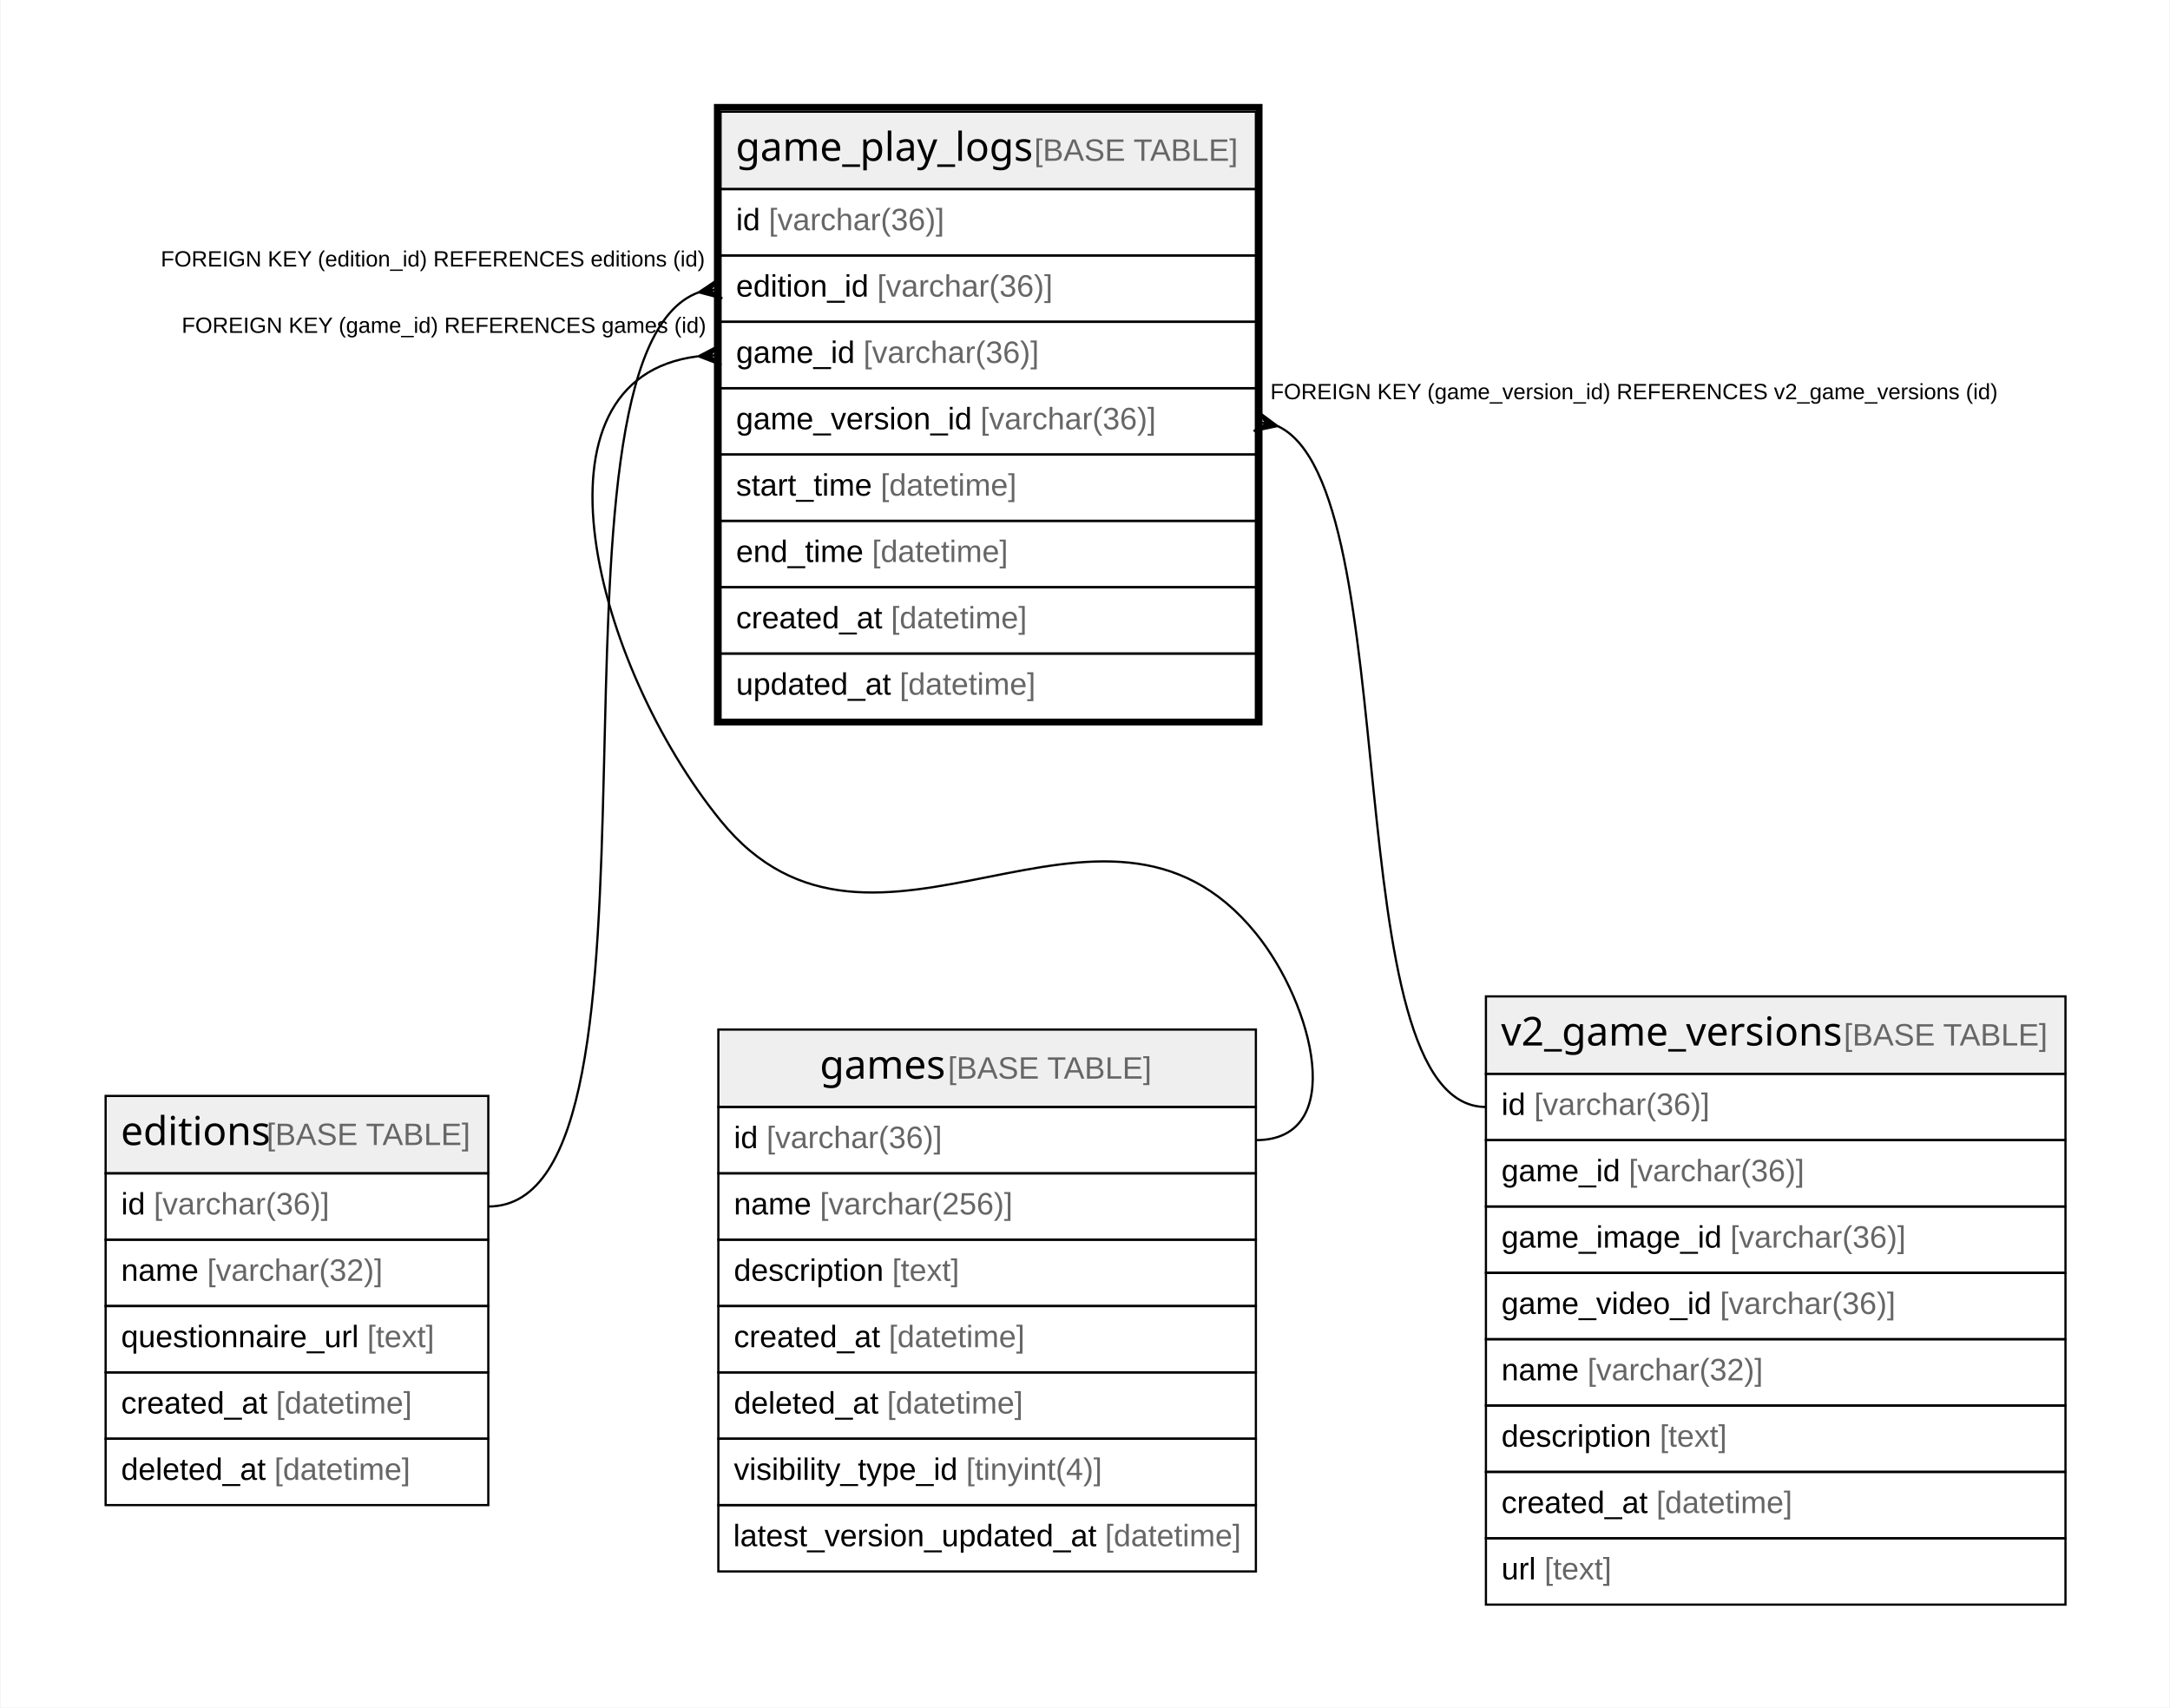
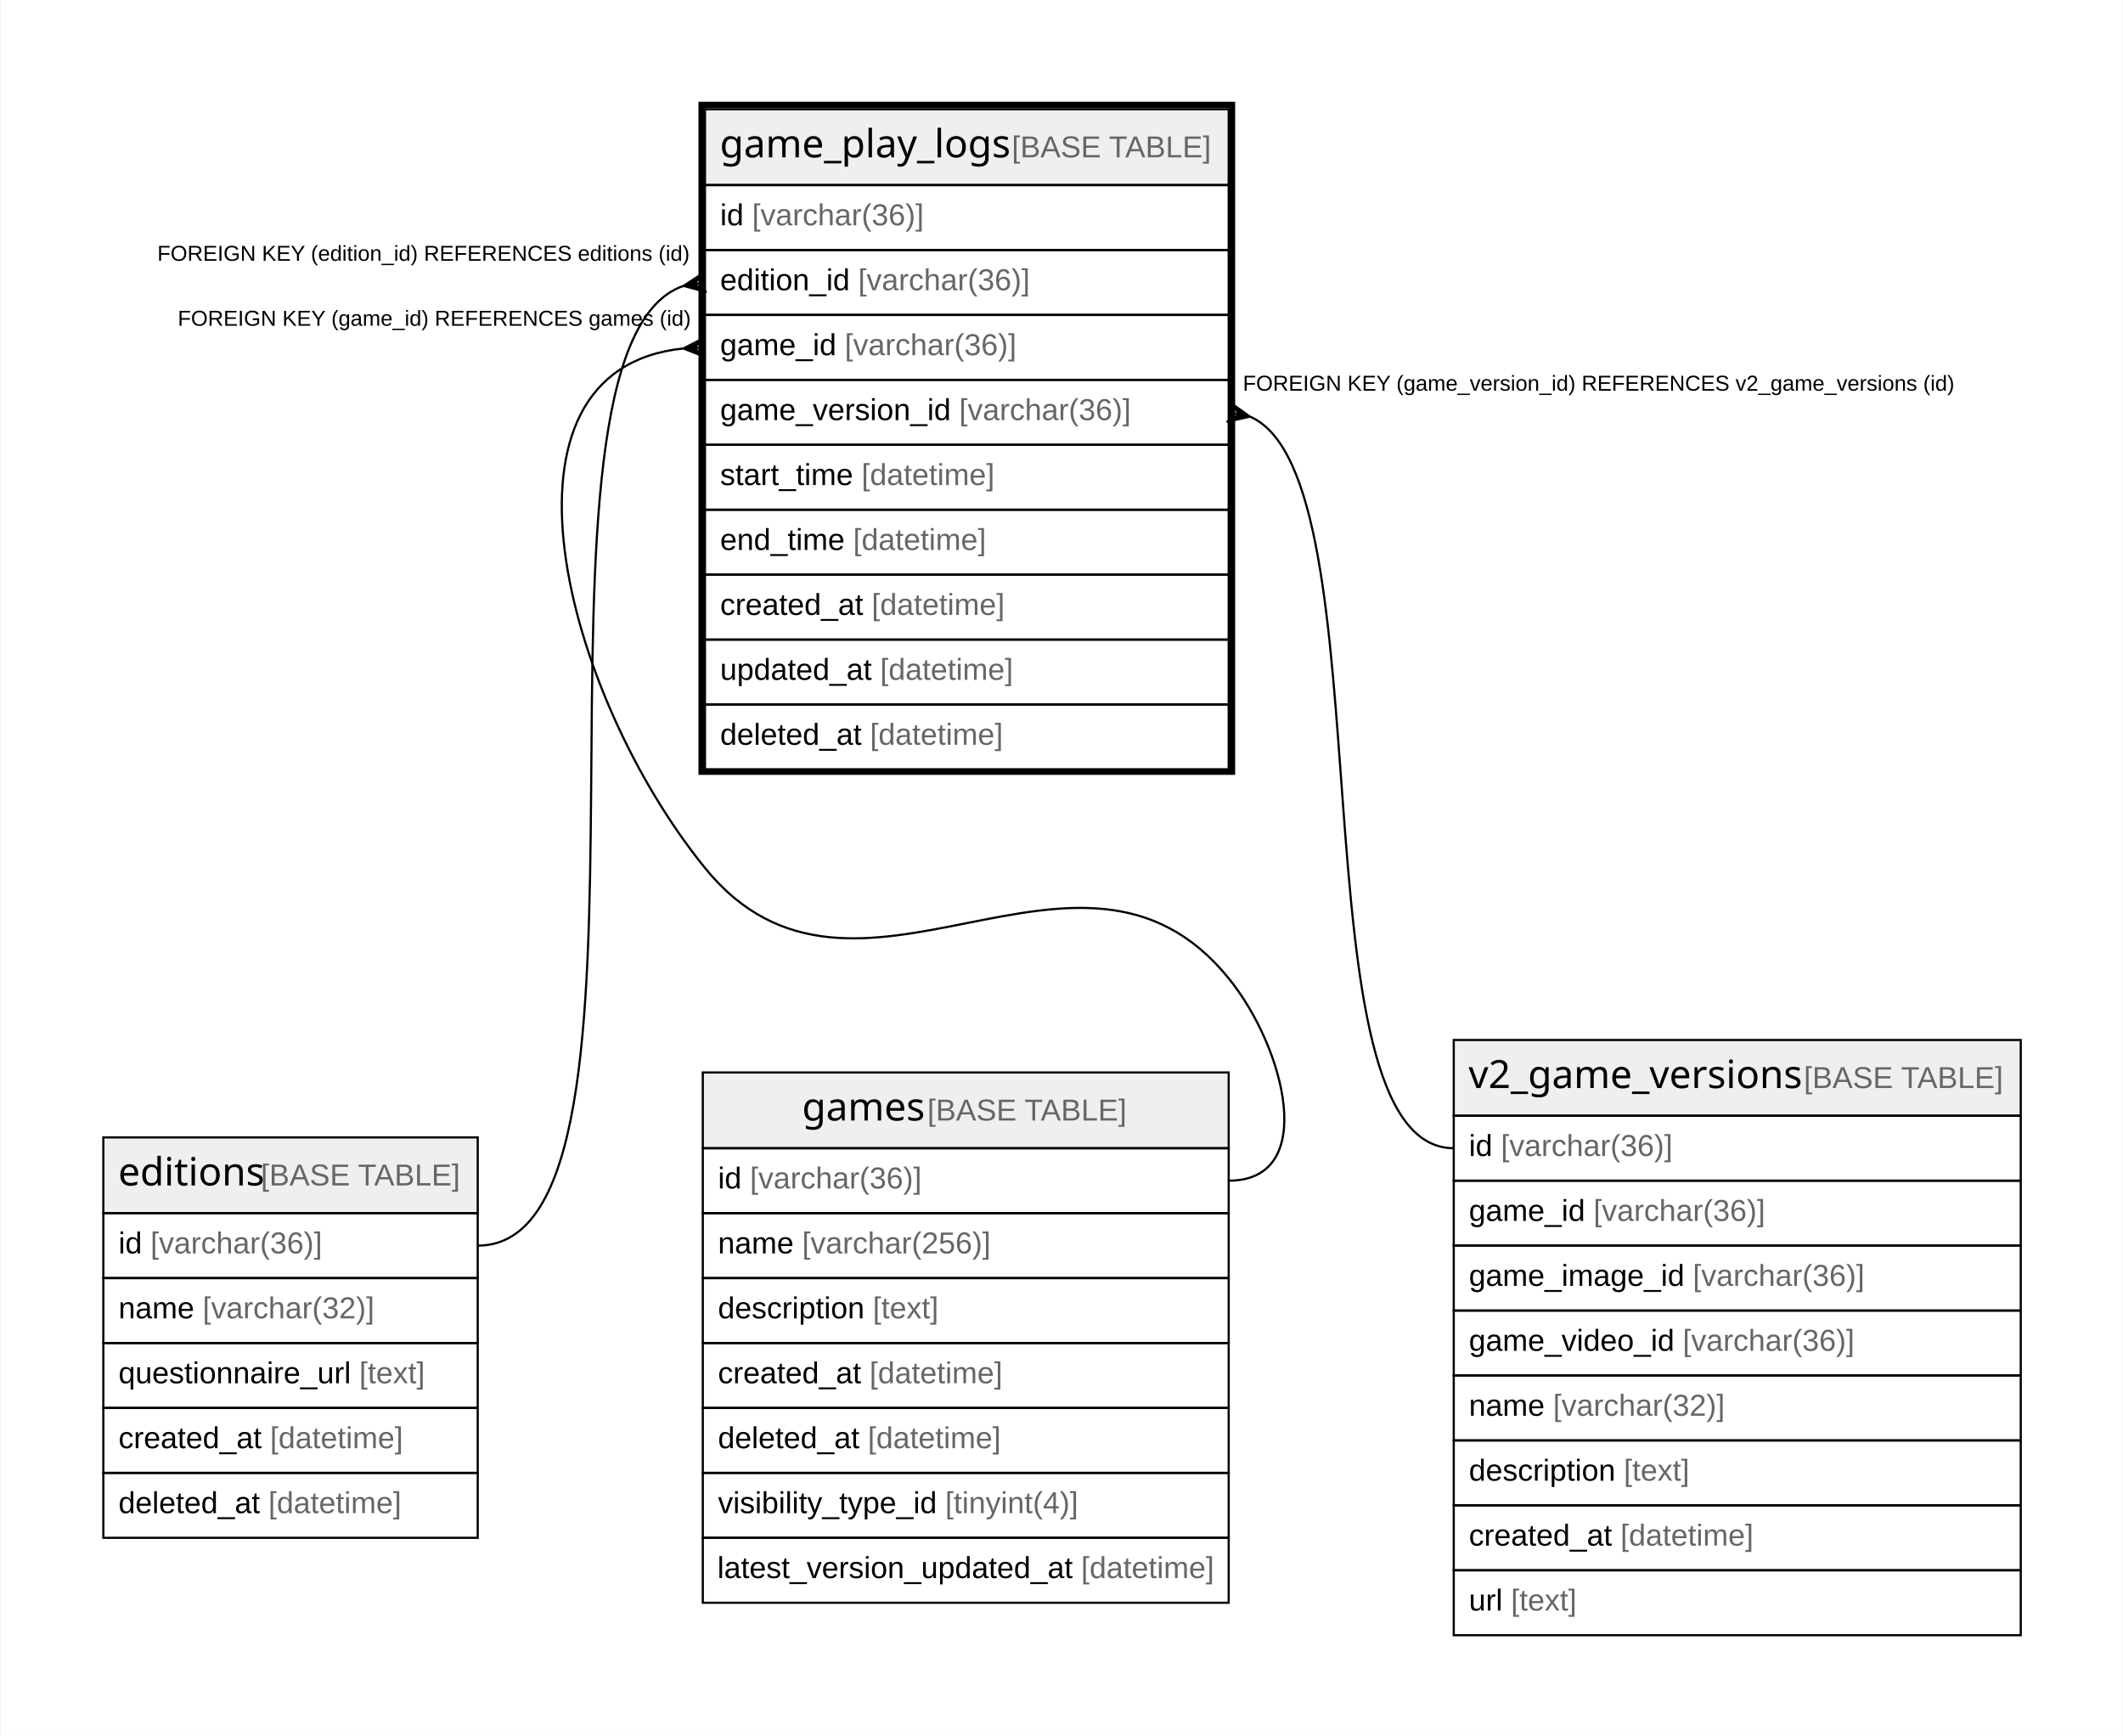
- <svg xmlns="http://www.w3.org/2000/svg" width="981pt" height="772pt" viewBox="0.00 0.00 980.50 772.00">
-   <g id="graph0" class="graph" transform="scale(1 1) rotate(0) translate(4 768)">
-     <polygon fill="#ffffff" stroke="transparent" points="-4,4 -4,-768 976.5,-768 976.5,4 -4,4" />
+ <svg xmlns="http://www.w3.org/2000/svg" width="981pt" height="802pt" viewBox="0.00 0.00 980.50 802.00">
+   <g id="graph0" class="graph" transform="scale(1 1) rotate(0) translate(4 798)">
+     <polygon fill="#ffffff" stroke="transparent" points="-4,4 -4,-798 976.5,-798 976.5,4 -4,4" />
    <g id="node1" class="node">
-       <polygon fill="#efefef" stroke="transparent" points="321.5,-682.5 321.5,-717.5 563.5,-717.5 563.5,-682.5 321.5,-682.5" />
-       <polygon fill="none" stroke="#000000" points="321.5,-682.5 321.5,-717.5 563.5,-717.5 563.5,-682.5 321.5,-682.5" />
-       <text text-anchor="start" x="328.355" y="-695.3" font-family="Arial Bold" font-size="18.00" fill="#000000">game_play_logs</text>
-       <text text-anchor="start" x="459.391" y="-695.3" font-family="Arial" font-size="14.00" fill="#000000"> </text>
-       <text text-anchor="start" x="463.282" y="-695.3" font-family="Arial" font-size="14.00" fill="#666666">[BASE TABLE]</text>
+       <polygon fill="#efefef" stroke="transparent" points="321.5,-712.5 321.5,-747.5 563.5,-747.5 563.5,-712.5 321.5,-712.5" />
+       <polygon fill="none" stroke="#000000" points="321.5,-712.5 321.5,-747.5 563.5,-747.5 563.5,-712.5 321.5,-712.5" />
+       <text text-anchor="start" x="328.355" y="-725.3" font-family="Arial Bold" font-size="18.00" fill="#000000">game_play_logs</text>
+       <text text-anchor="start" x="459.391" y="-725.3" font-family="Arial" font-size="14.00" fill="#000000"> </text>
+       <text text-anchor="start" x="463.282" y="-725.3" font-family="Arial" font-size="14.00" fill="#666666">[BASE TABLE]</text>
+       <polygon fill="none" stroke="#000000" points="321.5,-682.5 321.5,-712.5 563.5,-712.5 563.5,-682.5 321.5,-682.5" />
+       <text text-anchor="start" x="328.5" y="-693.9" font-family="Arial" font-size="14.00" fill="#000000">id </text>
+       <text text-anchor="start" x="343.28" y="-693.9" font-family="Arial" font-size="14.00" fill="#666666">[varchar(36)]</text>
      <polygon fill="none" stroke="#000000" points="321.5,-652.5 321.5,-682.5 563.5,-682.5 563.5,-652.5 321.5,-652.5" />
-       <text text-anchor="start" x="328.5" y="-663.9" font-family="Arial" font-size="14.00" fill="#000000">id </text>
-       <text text-anchor="start" x="343.28" y="-663.9" font-family="Arial" font-size="14.00" fill="#666666">[varchar(36)]</text>
+       <text text-anchor="start" x="328.5" y="-663.9" font-family="Arial" font-size="14.00" fill="#000000">edition_id </text>
+       <text text-anchor="start" x="392.297" y="-663.9" font-family="Arial" font-size="14.00" fill="#666666">[varchar(36)]</text>
      <polygon fill="none" stroke="#000000" points="321.5,-622.5 321.5,-652.5 563.5,-652.5 563.5,-622.5 321.5,-622.5" />
-       <text text-anchor="start" x="328.5" y="-633.9" font-family="Arial" font-size="14.00" fill="#000000">edition_id </text>
-       <text text-anchor="start" x="392.297" y="-633.9" font-family="Arial" font-size="14.00" fill="#666666">[varchar(36)]</text>
+       <text text-anchor="start" x="328.5" y="-633.9" font-family="Arial" font-size="14.00" fill="#000000">game_id </text>
+       <text text-anchor="start" x="386.071" y="-633.9" font-family="Arial" font-size="14.00" fill="#666666">[varchar(36)]</text>
      <polygon fill="none" stroke="#000000" points="321.5,-592.5 321.5,-622.5 563.5,-622.5 563.5,-592.5 321.5,-592.5" />
-       <text text-anchor="start" x="328.5" y="-603.9" font-family="Arial" font-size="14.00" fill="#000000">game_id </text>
-       <text text-anchor="start" x="386.071" y="-603.9" font-family="Arial" font-size="14.00" fill="#666666">[varchar(36)]</text>
+       <text text-anchor="start" x="328.5" y="-603.9" font-family="Arial" font-size="14.00" fill="#000000">game_version_id </text>
+       <text text-anchor="start" x="438.968" y="-603.9" font-family="Arial" font-size="14.00" fill="#666666">[varchar(36)]</text>
      <polygon fill="none" stroke="#000000" points="321.5,-562.5 321.5,-592.5 563.5,-592.5 563.5,-562.5 321.5,-562.5" />
-       <text text-anchor="start" x="328.5" y="-573.9" font-family="Arial" font-size="14.00" fill="#000000">game_version_id </text>
-       <text text-anchor="start" x="438.968" y="-573.9" font-family="Arial" font-size="14.00" fill="#666666">[varchar(36)]</text>
+       <text text-anchor="start" x="328.5" y="-573.9" font-family="Arial" font-size="14.00" fill="#000000">start_time </text>
+       <text text-anchor="start" x="393.838" y="-573.9" font-family="Arial" font-size="14.00" fill="#666666">[datetime]</text>
      <polygon fill="none" stroke="#000000" points="321.5,-532.5 321.5,-562.5 563.5,-562.5 563.5,-532.5 321.5,-532.5" />
-       <text text-anchor="start" x="328.5" y="-543.9" font-family="Arial" font-size="14.00" fill="#000000">start_time </text>
-       <text text-anchor="start" x="393.838" y="-543.9" font-family="Arial" font-size="14.00" fill="#666666">[datetime]</text>
+       <text text-anchor="start" x="328.5" y="-543.9" font-family="Arial" font-size="14.00" fill="#000000">end_time </text>
+       <text text-anchor="start" x="389.961" y="-543.9" font-family="Arial" font-size="14.00" fill="#666666">[datetime]</text>
      <polygon fill="none" stroke="#000000" points="321.5,-502.5 321.5,-532.5 563.5,-532.5 563.5,-502.5 321.5,-502.5" />
-       <text text-anchor="start" x="328.5" y="-513.9" font-family="Arial" font-size="14.00" fill="#000000">end_time </text>
-       <text text-anchor="start" x="389.961" y="-513.9" font-family="Arial" font-size="14.00" fill="#666666">[datetime]</text>
+       <text text-anchor="start" x="328.5" y="-513.9" font-family="Arial" font-size="14.00" fill="#000000">created_at </text>
+       <text text-anchor="start" x="398.528" y="-513.9" font-family="Arial" font-size="14.00" fill="#666666">[datetime]</text>
      <polygon fill="none" stroke="#000000" points="321.5,-472.5 321.5,-502.5 563.5,-502.5 563.5,-472.5 321.5,-472.5" />
-       <text text-anchor="start" x="328.5" y="-483.9" font-family="Arial" font-size="14.00" fill="#000000">created_at </text>
-       <text text-anchor="start" x="398.528" y="-483.9" font-family="Arial" font-size="14.00" fill="#666666">[datetime]</text>
+       <text text-anchor="start" x="328.5" y="-483.9" font-family="Arial" font-size="14.00" fill="#000000">updated_at </text>
+       <text text-anchor="start" x="402.433" y="-483.9" font-family="Arial" font-size="14.00" fill="#666666">[datetime]</text>
      <polygon fill="none" stroke="#000000" points="321.5,-442.5 321.5,-472.5 563.5,-472.5 563.5,-442.5 321.5,-442.5" />
-       <text text-anchor="start" x="328.5" y="-453.9" font-family="Arial" font-size="14.00" fill="#000000">updated_at </text>
-       <text text-anchor="start" x="402.433" y="-453.9" font-family="Arial" font-size="14.00" fill="#666666">[datetime]</text>
-       <polygon fill="none" stroke="#000000" stroke-width="3" points="320,-441.5 320,-719.5 565,-719.5 565,-441.5 320,-441.5" />
+       <text text-anchor="start" x="328.5" y="-453.9" font-family="Arial" font-size="14.00" fill="#000000">deleted_at </text>
+       <text text-anchor="start" x="397.757" y="-453.9" font-family="Arial" font-size="14.00" fill="#666666">[datetime]</text>
+       <polygon fill="none" stroke="#000000" stroke-width="3" points="320,-441.5 320,-749.5 565,-749.5 565,-441.5 320,-441.5" />
    </g>
    <g id="node2" class="node">
      <polygon fill="#efefef" stroke="transparent" points="43.5,-237.5 43.5,-272.5 216.5,-272.5 216.5,-237.5 43.5,-237.5" />
      <polygon fill="none" stroke="#000000" points="43.5,-237.5 43.5,-272.5 216.5,-272.5 216.5,-237.5 43.5,-237.5" />
      <text text-anchor="start" x="50.365" y="-250.3" font-family="Arial Bold" font-size="18.00" fill="#000000">editions</text>
      <text text-anchor="start" x="112.381" y="-250.3" font-family="Arial" font-size="14.00" fill="#000000"> </text>
      <text text-anchor="start" x="116.271" y="-250.3" font-family="Arial" font-size="14.00" fill="#666666">[BASE TABLE]</text>
      <polygon fill="none" stroke="#000000" points="43.5,-207.5 43.5,-237.5 216.5,-237.5 216.5,-207.5 43.5,-207.5" />
      <text text-anchor="start" x="50.5" y="-218.9" font-family="Arial" font-size="14.00" fill="#000000">id </text>
      <text text-anchor="start" x="65.28" y="-218.9" font-family="Arial" font-size="14.00" fill="#666666">[varchar(36)]</text>
      <polygon fill="none" stroke="#000000" points="43.5,-177.5 43.5,-207.5 216.5,-207.5 216.5,-177.5 43.5,-177.5" />
      <text text-anchor="start" x="50.5" y="-188.9" font-family="Arial" font-size="14.00" fill="#000000">name </text>
      <text text-anchor="start" x="89.399" y="-188.9" font-family="Arial" font-size="14.00" fill="#666666">[varchar(32)]</text>
      <polygon fill="none" stroke="#000000" points="43.5,-147.5 43.5,-177.5 216.5,-177.5 216.5,-147.5 43.5,-147.5" />
      <text text-anchor="start" x="50.5" y="-158.9" font-family="Arial" font-size="14.00" fill="#000000">questionnaire_url </text>
      <text text-anchor="start" x="161.748" y="-158.9" font-family="Arial" font-size="14.00" fill="#666666">[text]</text>
      <polygon fill="none" stroke="#000000" points="43.5,-117.5 43.5,-147.5 216.5,-147.5 216.5,-117.5 43.5,-117.5" />
      <text text-anchor="start" x="50.5" y="-128.9" font-family="Arial" font-size="14.00" fill="#000000">created_at </text>
      <text text-anchor="start" x="120.528" y="-128.9" font-family="Arial" font-size="14.00" fill="#666666">[datetime]</text>
      <polygon fill="none" stroke="#000000" points="43.5,-87.5 43.5,-117.5 216.5,-117.5 216.5,-87.5 43.5,-87.5" />
      <text text-anchor="start" x="50.5" y="-98.9" font-family="Arial" font-size="14.00" fill="#000000">deleted_at </text>
      <text text-anchor="start" x="119.757" y="-98.9" font-family="Arial" font-size="14.00" fill="#666666">[datetime]</text>
    </g>
    <g id="edge1" class="edge">
-       <path fill="none" stroke="#000000" d="M311.636,-635.828C232.451,-607.271 308.098,-222.5 216.5,-222.5" />
-       <polygon fill="#000000" stroke="#000000" points="311.641,-635.829 320.748,-641.937 316.57,-636.664 321.5,-637.5 321.5,-637.5 321.5,-637.5 316.57,-636.664 322.252,-633.063 311.641,-635.829 311.641,-635.829" />
-       <text text-anchor="start" x="68.439" y="-647.5" font-family="Arial" font-size="10.00" fill="#000000">FOREIGN KEY (edition_id) REFERENCES editions (id)</text>
+       <path fill="none" stroke="#000000" d="M311.507,-665.889C226.554,-636.761 314.532,-222.5 216.5,-222.5" />
+       <polygon fill="#000000" stroke="#000000" points="311.627,-665.908 320.784,-671.943 316.564,-666.704 321.5,-667.5 321.5,-667.5 321.5,-667.5 316.564,-666.704 322.216,-663.057 311.627,-665.908 311.627,-665.908" />
+       <text text-anchor="start" x="68.439" y="-677.5" font-family="Arial" font-size="10.00" fill="#000000">FOREIGN KEY (edition_id) REFERENCES editions (id)</text>
    </g>
    <g id="node3" class="node">
      <polygon fill="#efefef" stroke="transparent" points="320.5,-267.5 320.5,-302.5 563.5,-302.5 563.5,-267.5 320.5,-267.5" />
      <polygon fill="none" stroke="#000000" points="320.5,-267.5 320.5,-302.5 563.5,-302.5 563.5,-267.5 320.5,-267.5" />
      <text text-anchor="start" x="366.368" y="-280.3" font-family="Arial Bold" font-size="18.00" fill="#000000">games</text>
      <text text-anchor="start" x="420.378" y="-280.3" font-family="Arial" font-size="14.00" fill="#000000"> </text>
      <text text-anchor="start" x="424.269" y="-280.3" font-family="Arial" font-size="14.00" fill="#666666">[BASE TABLE]</text>
      <polygon fill="none" stroke="#000000" points="320.5,-237.5 320.5,-267.5 563.5,-267.5 563.5,-237.5 320.5,-237.5" />
      <text text-anchor="start" x="327.5" y="-248.9" font-family="Arial" font-size="14.00" fill="#000000">id </text>
      <text text-anchor="start" x="342.28" y="-248.9" font-family="Arial" font-size="14.00" fill="#666666">[varchar(36)]</text>
      <polygon fill="none" stroke="#000000" points="320.5,-207.5 320.5,-237.5 563.5,-237.5 563.5,-207.5 320.5,-207.5" />
      <text text-anchor="start" x="327.5" y="-218.9" font-family="Arial" font-size="14.00" fill="#000000">name </text>
      <text text-anchor="start" x="366.399" y="-218.9" font-family="Arial" font-size="14.00" fill="#666666">[varchar(256)]</text>
      <polygon fill="none" stroke="#000000" points="320.5,-177.5 320.5,-207.5 563.5,-207.5 563.5,-177.5 320.5,-177.5" />
      <text text-anchor="start" x="327.5" y="-188.9" font-family="Arial" font-size="14.00" fill="#000000">description </text>
      <text text-anchor="start" x="399.068" y="-188.9" font-family="Arial" font-size="14.00" fill="#666666">[text]</text>
      <polygon fill="none" stroke="#000000" points="320.5,-147.5 320.5,-177.5 563.5,-177.5 563.5,-147.5 320.5,-147.5" />
      <text text-anchor="start" x="327.5" y="-158.9" font-family="Arial" font-size="14.00" fill="#000000">created_at </text>
      <text text-anchor="start" x="397.528" y="-158.9" font-family="Arial" font-size="14.00" fill="#666666">[datetime]</text>
      <polygon fill="none" stroke="#000000" points="320.5,-117.5 320.5,-147.5 563.5,-147.5 563.5,-117.5 320.5,-117.5" />
      <text text-anchor="start" x="327.5" y="-128.9" font-family="Arial" font-size="14.00" fill="#000000">deleted_at </text>
      <text text-anchor="start" x="396.757" y="-128.9" font-family="Arial" font-size="14.00" fill="#666666">[datetime]</text>
      <polygon fill="none" stroke="#000000" points="320.5,-87.5 320.5,-117.5 563.5,-117.5 563.5,-87.5 320.5,-87.5" />
      <text text-anchor="start" x="327.5" y="-98.9" font-family="Arial" font-size="14.00" fill="#000000">visibility_type_id </text>
      <text text-anchor="start" x="432.507" y="-98.9" font-family="Arial" font-size="14.00" fill="#666666">[tinyint(4)]</text>
      <polygon fill="none" stroke="#000000" points="320.5,-57.5 320.5,-87.5 563.5,-87.5 563.5,-57.5 320.5,-57.5" />
      <text text-anchor="start" x="327.237" y="-68.9" font-family="Arial" font-size="14.00" fill="#000000">latest_version_updated_at </text>
      <text text-anchor="start" x="495.303" y="-68.9" font-family="Arial" font-size="14.00" fill="#666666">[datetime]</text>
    </g>
    <g id="edge2" class="edge">
-       <path fill="none" stroke="#000000" d="M311.117,-606.881C230.686,-596.83 264.863,-466.817 321.5,-397 390.748,-311.638 494.252,-431.362 563.5,-346 589.68,-313.728 605.056,-252.5 563.5,-252.5" />
-       <polygon fill="#000000" stroke="#000000" points="311.518,-606.905 321.232,-611.992 316.509,-607.202 321.5,-607.5 321.5,-607.5 321.5,-607.5 316.509,-607.202 321.768,-603.008 311.518,-606.905 311.518,-606.905" />
-       <text text-anchor="start" x="77.886" y="-617.5" font-family="Arial" font-size="10.00" fill="#000000">FOREIGN KEY (game_id) REFERENCES games (id)</text>
+       <path fill="none" stroke="#000000" d="M311.333,-636.988C217.268,-627.124 256.397,-477.254 321.5,-397 390.748,-311.638 494.252,-431.362 563.5,-346 589.68,-313.728 605.056,-252.5 563.5,-252.5" />
+       <polygon fill="#000000" stroke="#000000" points="311.513,-636.997 321.274,-641.994 316.506,-637.248 321.5,-637.5 321.5,-637.5 321.5,-637.5 316.506,-637.248 321.726,-633.006 311.513,-636.997 311.513,-636.997" />
+       <text text-anchor="start" x="77.886" y="-647.5" font-family="Arial" font-size="10.00" fill="#000000">FOREIGN KEY (game_id) REFERENCES games (id)</text>
    </g>
    <g id="node4" class="node">
      <polygon fill="#efefef" stroke="transparent" points="667.5,-282.5 667.5,-317.5 929.5,-317.5 929.5,-282.5 667.5,-282.5" />
      <polygon fill="none" stroke="#000000" points="667.5,-282.5 667.5,-317.5 929.5,-317.5 929.5,-282.5 667.5,-282.5" />
      <text text-anchor="start" x="674.356" y="-295.3" font-family="Arial Bold" font-size="18.00" fill="#000000">v2_game_versions</text>
      <text text-anchor="start" x="825.39" y="-295.3" font-family="Arial" font-size="14.00" fill="#000000"> </text>
      <text text-anchor="start" x="829.281" y="-295.3" font-family="Arial" font-size="14.00" fill="#666666">[BASE TABLE]</text>
      <polygon fill="none" stroke="#000000" points="667.5,-252.5 667.5,-282.5 929.5,-282.5 929.5,-252.5 667.5,-252.5" />
      <text text-anchor="start" x="674.5" y="-263.9" font-family="Arial" font-size="14.00" fill="#000000">id </text>
      <text text-anchor="start" x="689.28" y="-263.9" font-family="Arial" font-size="14.00" fill="#666666">[varchar(36)]</text>
      <polygon fill="none" stroke="#000000" points="667.5,-222.5 667.5,-252.5 929.5,-252.5 929.5,-222.5 667.5,-222.5" />
      <text text-anchor="start" x="674.5" y="-233.9" font-family="Arial" font-size="14.00" fill="#000000">game_id </text>
      <text text-anchor="start" x="732.071" y="-233.9" font-family="Arial" font-size="14.00" fill="#666666">[varchar(36)]</text>
      <polygon fill="none" stroke="#000000" points="667.5,-192.5 667.5,-222.5 929.5,-222.5 929.5,-192.5 667.5,-192.5" />
      <text text-anchor="start" x="674.5" y="-203.9" font-family="Arial" font-size="14.00" fill="#000000">game_image_id </text>
      <text text-anchor="start" x="777.968" y="-203.9" font-family="Arial" font-size="14.00" fill="#666666">[varchar(36)]</text>
      <polygon fill="none" stroke="#000000" points="667.5,-162.5 667.5,-192.5 929.5,-192.5 929.5,-162.5 667.5,-162.5" />
      <text text-anchor="start" x="674.5" y="-173.9" font-family="Arial" font-size="14.00" fill="#000000">game_video_id </text>
      <text text-anchor="start" x="773.308" y="-173.9" font-family="Arial" font-size="14.00" fill="#666666">[varchar(36)]</text>
      <polygon fill="none" stroke="#000000" points="667.5,-132.5 667.5,-162.5 929.5,-162.5 929.5,-132.5 667.5,-132.5" />
      <text text-anchor="start" x="674.5" y="-143.9" font-family="Arial" font-size="14.00" fill="#000000">name </text>
      <text text-anchor="start" x="713.399" y="-143.9" font-family="Arial" font-size="14.00" fill="#666666">[varchar(32)]</text>
      <polygon fill="none" stroke="#000000" points="667.5,-102.5 667.5,-132.5 929.5,-132.5 929.5,-102.5 667.5,-102.5" />
      <text text-anchor="start" x="674.5" y="-113.9" font-family="Arial" font-size="14.00" fill="#000000">description </text>
      <text text-anchor="start" x="746.068" y="-113.9" font-family="Arial" font-size="14.00" fill="#666666">[text]</text>
      <polygon fill="none" stroke="#000000" points="667.5,-72.5 667.5,-102.5 929.5,-102.5 929.5,-72.5 667.5,-72.5" />
      <text text-anchor="start" x="674.5" y="-83.9" font-family="Arial" font-size="14.00" fill="#000000">created_at </text>
      <text text-anchor="start" x="744.528" y="-83.9" font-family="Arial" font-size="14.00" fill="#666666">[datetime]</text>
      <polygon fill="none" stroke="#000000" points="667.5,-42.5 667.5,-72.5 929.5,-72.5 929.5,-42.5 667.5,-42.5" />
      <text text-anchor="start" x="674.5" y="-53.9" font-family="Arial" font-size="14.00" fill="#000000">url </text>
      <text text-anchor="start" x="693.94" y="-53.9" font-family="Arial" font-size="14.00" fill="#666666">[text]</text>
    </g>
    <g id="edge3" class="edge">
-       <path fill="none" stroke="#000000" d="M573.355,-575.355C632.398,-547.966 598.386,-267.5 667.5,-267.5" />
-       <polygon fill="#000000" stroke="#000000" points="573.271,-575.373 562.543,-573.103 568.386,-576.437 563.5,-577.5 563.5,-577.5 563.5,-577.5 568.386,-576.437 564.457,-581.897 573.271,-575.373 573.271,-575.373" />
-       <text text-anchor="start" x="570.043" y="-587.5" font-family="Arial" font-size="10.00" fill="#000000">FOREIGN KEY (game_version_id) REFERENCES v2_game_versions (id)</text>
+       <path fill="none" stroke="#000000" d="M573.367,-605.503C637.926,-577.639 592.038,-267.5 667.5,-267.5" />
+       <polygon fill="#000000" stroke="#000000" points="573.301,-605.516 562.607,-603.089 568.401,-606.508 563.5,-607.5 563.5,-607.5 563.5,-607.5 568.401,-606.508 564.393,-611.911 573.301,-605.516 573.301,-605.516" />
+       <text text-anchor="start" x="570.043" y="-617.5" font-family="Arial" font-size="10.00" fill="#000000">FOREIGN KEY (game_version_id) REFERENCES v2_game_versions (id)</text>
    </g>
  </g>
</svg>
